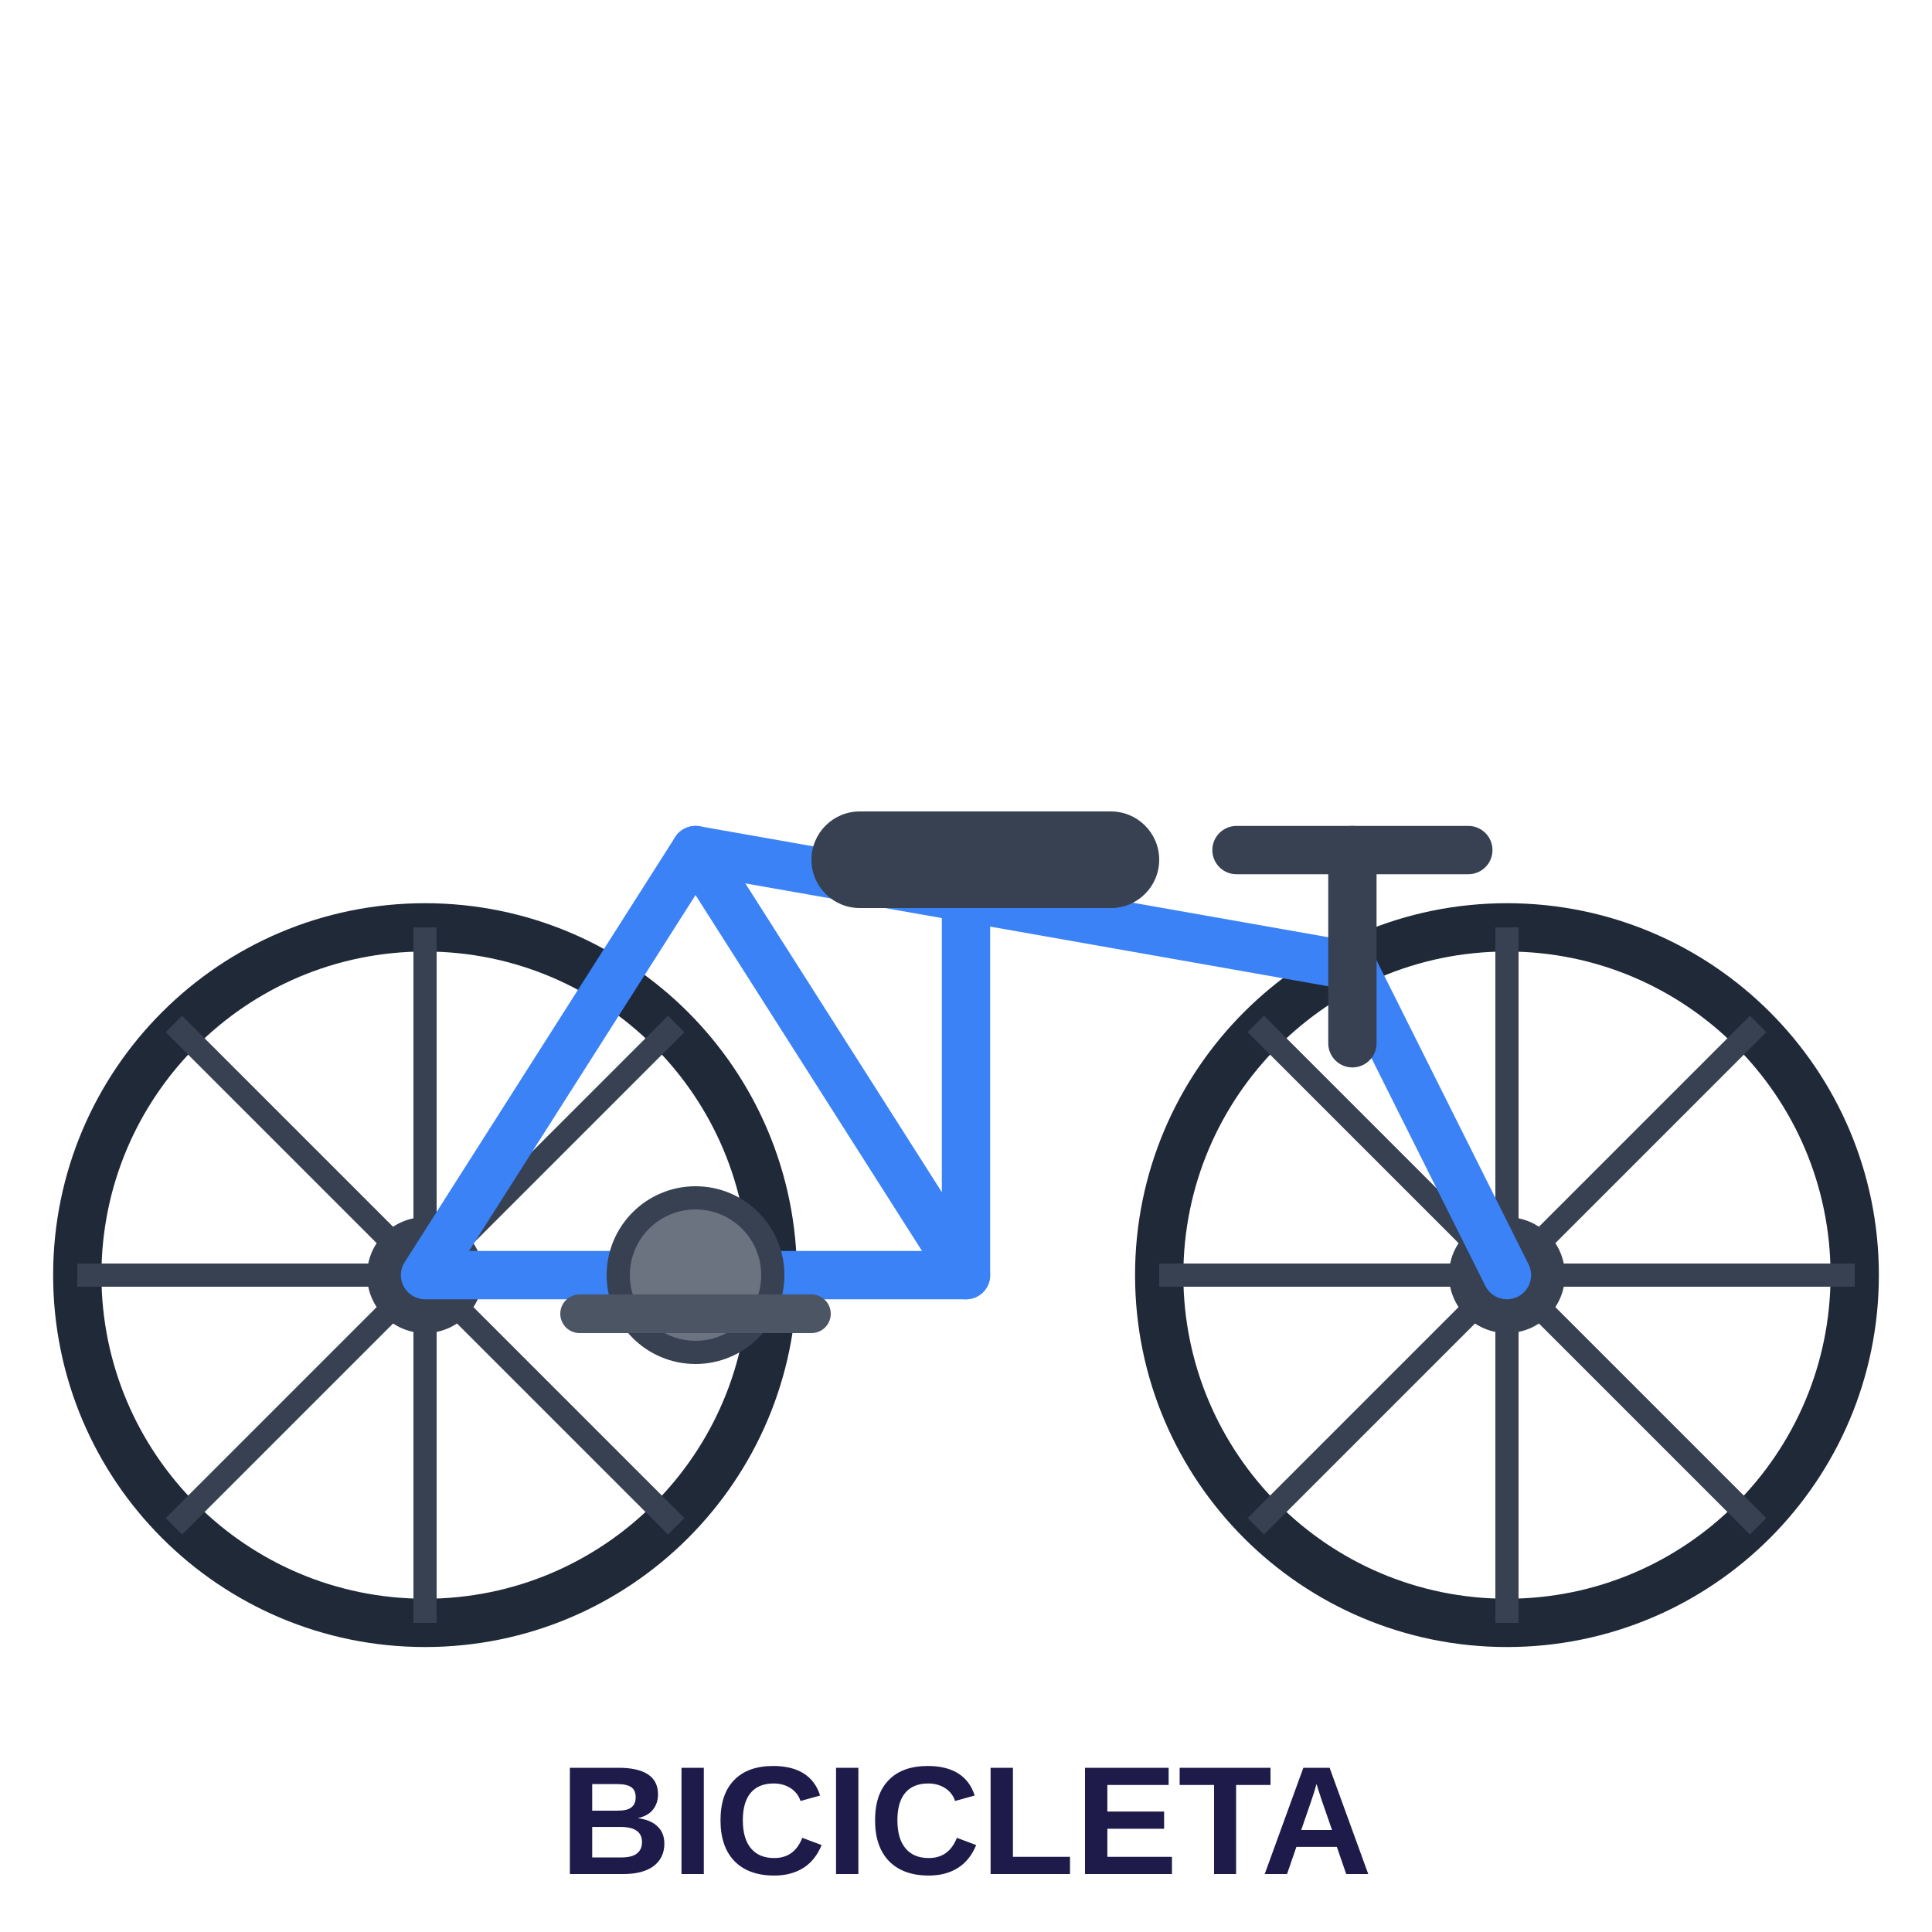
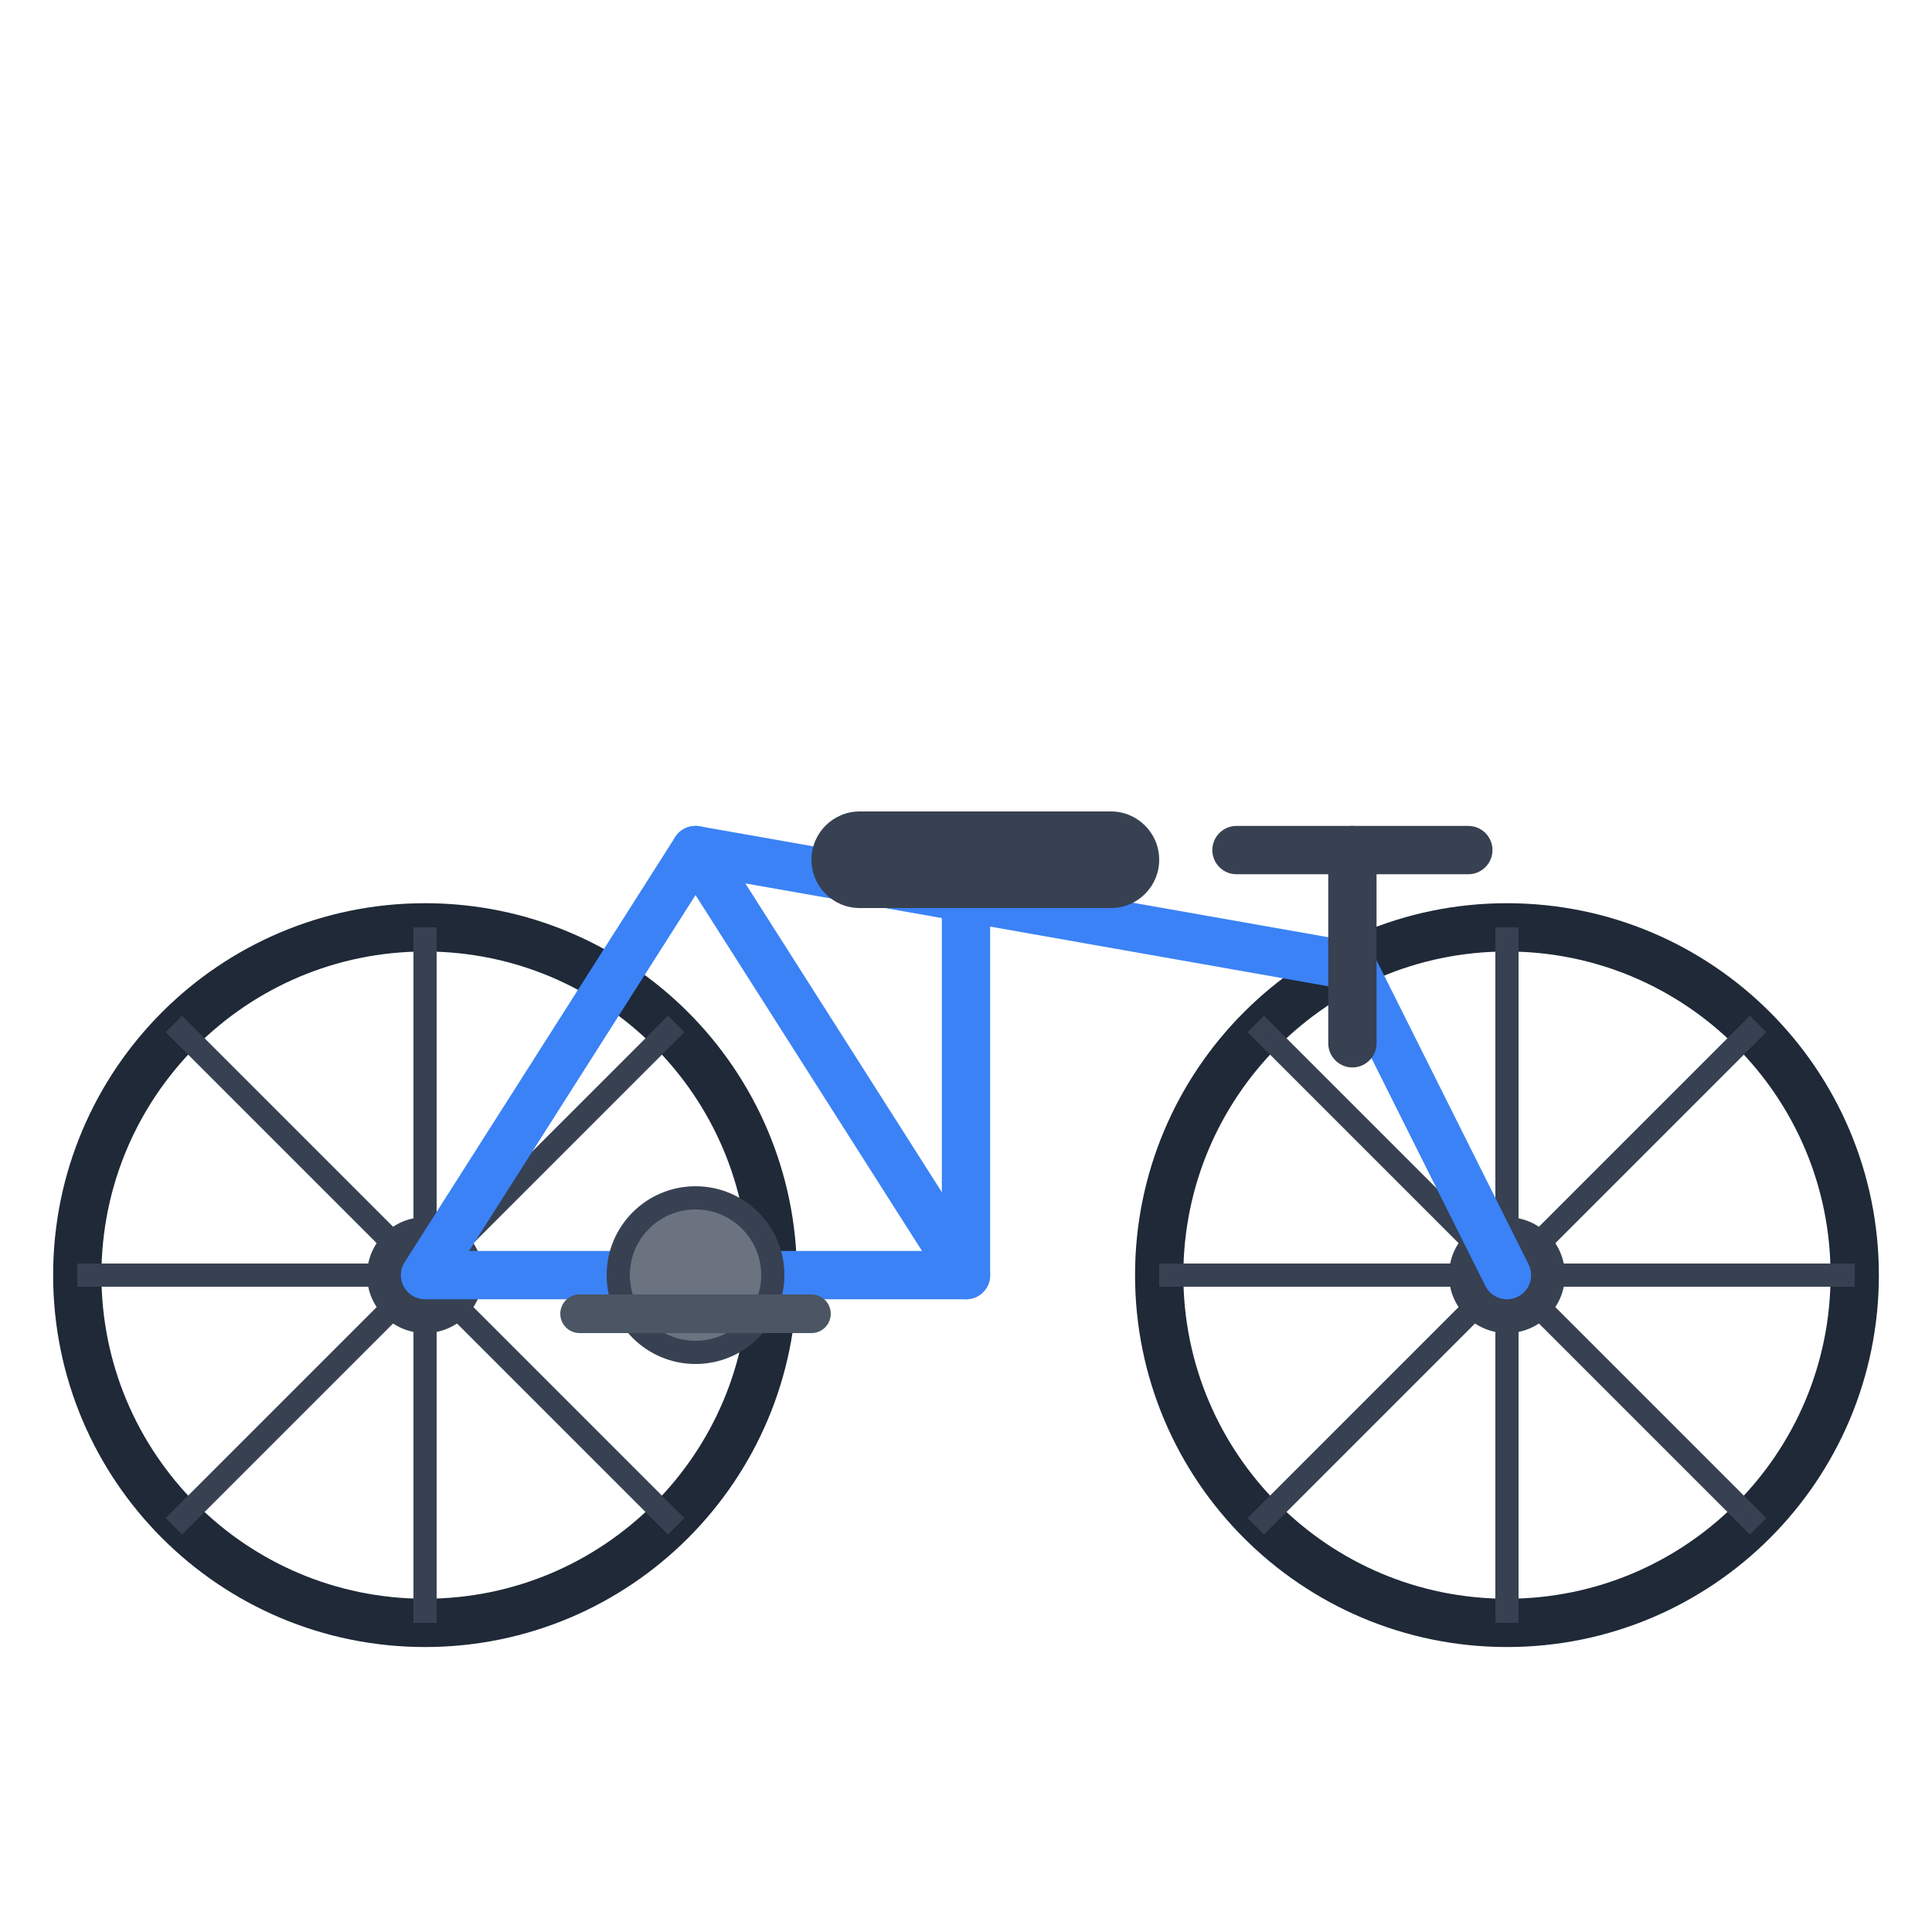
<svg xmlns="http://www.w3.org/2000/svg" viewBox="0 0 100 100">
  <circle cx="22" cy="66" r="18" fill="none" stroke="#1f2937" stroke-width="2.5" />
  <circle cx="22" cy="66" r="3" fill="#374151" />
  <line x1="22" y1="48" x2="22" y2="66" stroke="#374151" stroke-width="1.2" />
  <line x1="22" y1="84" x2="22" y2="66" stroke="#374151" stroke-width="1.2" />
  <line x1="4" y1="66" x2="22" y2="66" stroke="#374151" stroke-width="1.2" />
  <line x1="40" y1="66" x2="22" y2="66" stroke="#374151" stroke-width="1.2" />
  <line x1="9" y1="53" x2="22" y2="66" stroke="#374151" stroke-width="1.2" />
  <line x1="35" y1="53" x2="22" y2="66" stroke="#374151" stroke-width="1.2" />
  <line x1="9" y1="79" x2="22" y2="66" stroke="#374151" stroke-width="1.2" />
  <line x1="35" y1="79" x2="22" y2="66" stroke="#374151" stroke-width="1.2" />
  <circle cx="78" cy="66" r="18" fill="none" stroke="#1f2937" stroke-width="2.5" />
  <circle cx="78" cy="66" r="3" fill="#374151" />
  <line x1="78" y1="48" x2="78" y2="66" stroke="#374151" stroke-width="1.2" />
  <line x1="78" y1="84" x2="78" y2="66" stroke="#374151" stroke-width="1.2" />
  <line x1="60" y1="66" x2="78" y2="66" stroke="#374151" stroke-width="1.2" />
  <line x1="96" y1="66" x2="78" y2="66" stroke="#374151" stroke-width="1.2" />
  <line x1="65" y1="53" x2="78" y2="66" stroke="#374151" stroke-width="1.2" />
  <line x1="91" y1="53" x2="78" y2="66" stroke="#374151" stroke-width="1.2" />
  <line x1="65" y1="79" x2="78" y2="66" stroke="#374151" stroke-width="1.2" />
  <line x1="91" y1="79" x2="78" y2="66" stroke="#374151" stroke-width="1.2" />
  <polygon points="22,66 50,66 36,44" fill="none" stroke="#3b82f6" stroke-width="2.5" stroke-linejoin="round" />
  <line x1="36" y1="44" x2="70" y2="50" stroke="#3b82f6" stroke-width="2.5" stroke-linecap="round" />
  <line x1="70" y1="50" x2="78" y2="66" stroke="#3b82f6" stroke-width="2.5" stroke-linecap="round" />
  <line x1="50" y1="66" x2="50" y2="46" stroke="#3b82f6" stroke-width="2.5" stroke-linecap="round" />
  <rect x="42" y="42" width="18" height="5" rx="2.5" fill="#374151" />
  <line x1="70" y1="44" x2="70" y2="54" stroke="#374151" stroke-width="2.5" stroke-linecap="round" />
  <line x1="64" y1="44" x2="76" y2="44" stroke="#374151" stroke-width="2.5" stroke-linecap="round" />
  <circle cx="36" cy="66" r="4" fill="#6b7280" stroke="#374151" stroke-width="1.2" />
  <line x1="30" y1="68" x2="42" y2="68" stroke="#4b5563" stroke-width="2" stroke-linecap="round" />
-   <text x="50" y="97" font-family="Arial,sans-serif" font-size="8" fill="#1e1b4b" font-weight="700" text-anchor="middle">BICICLETA</text>
</svg>
